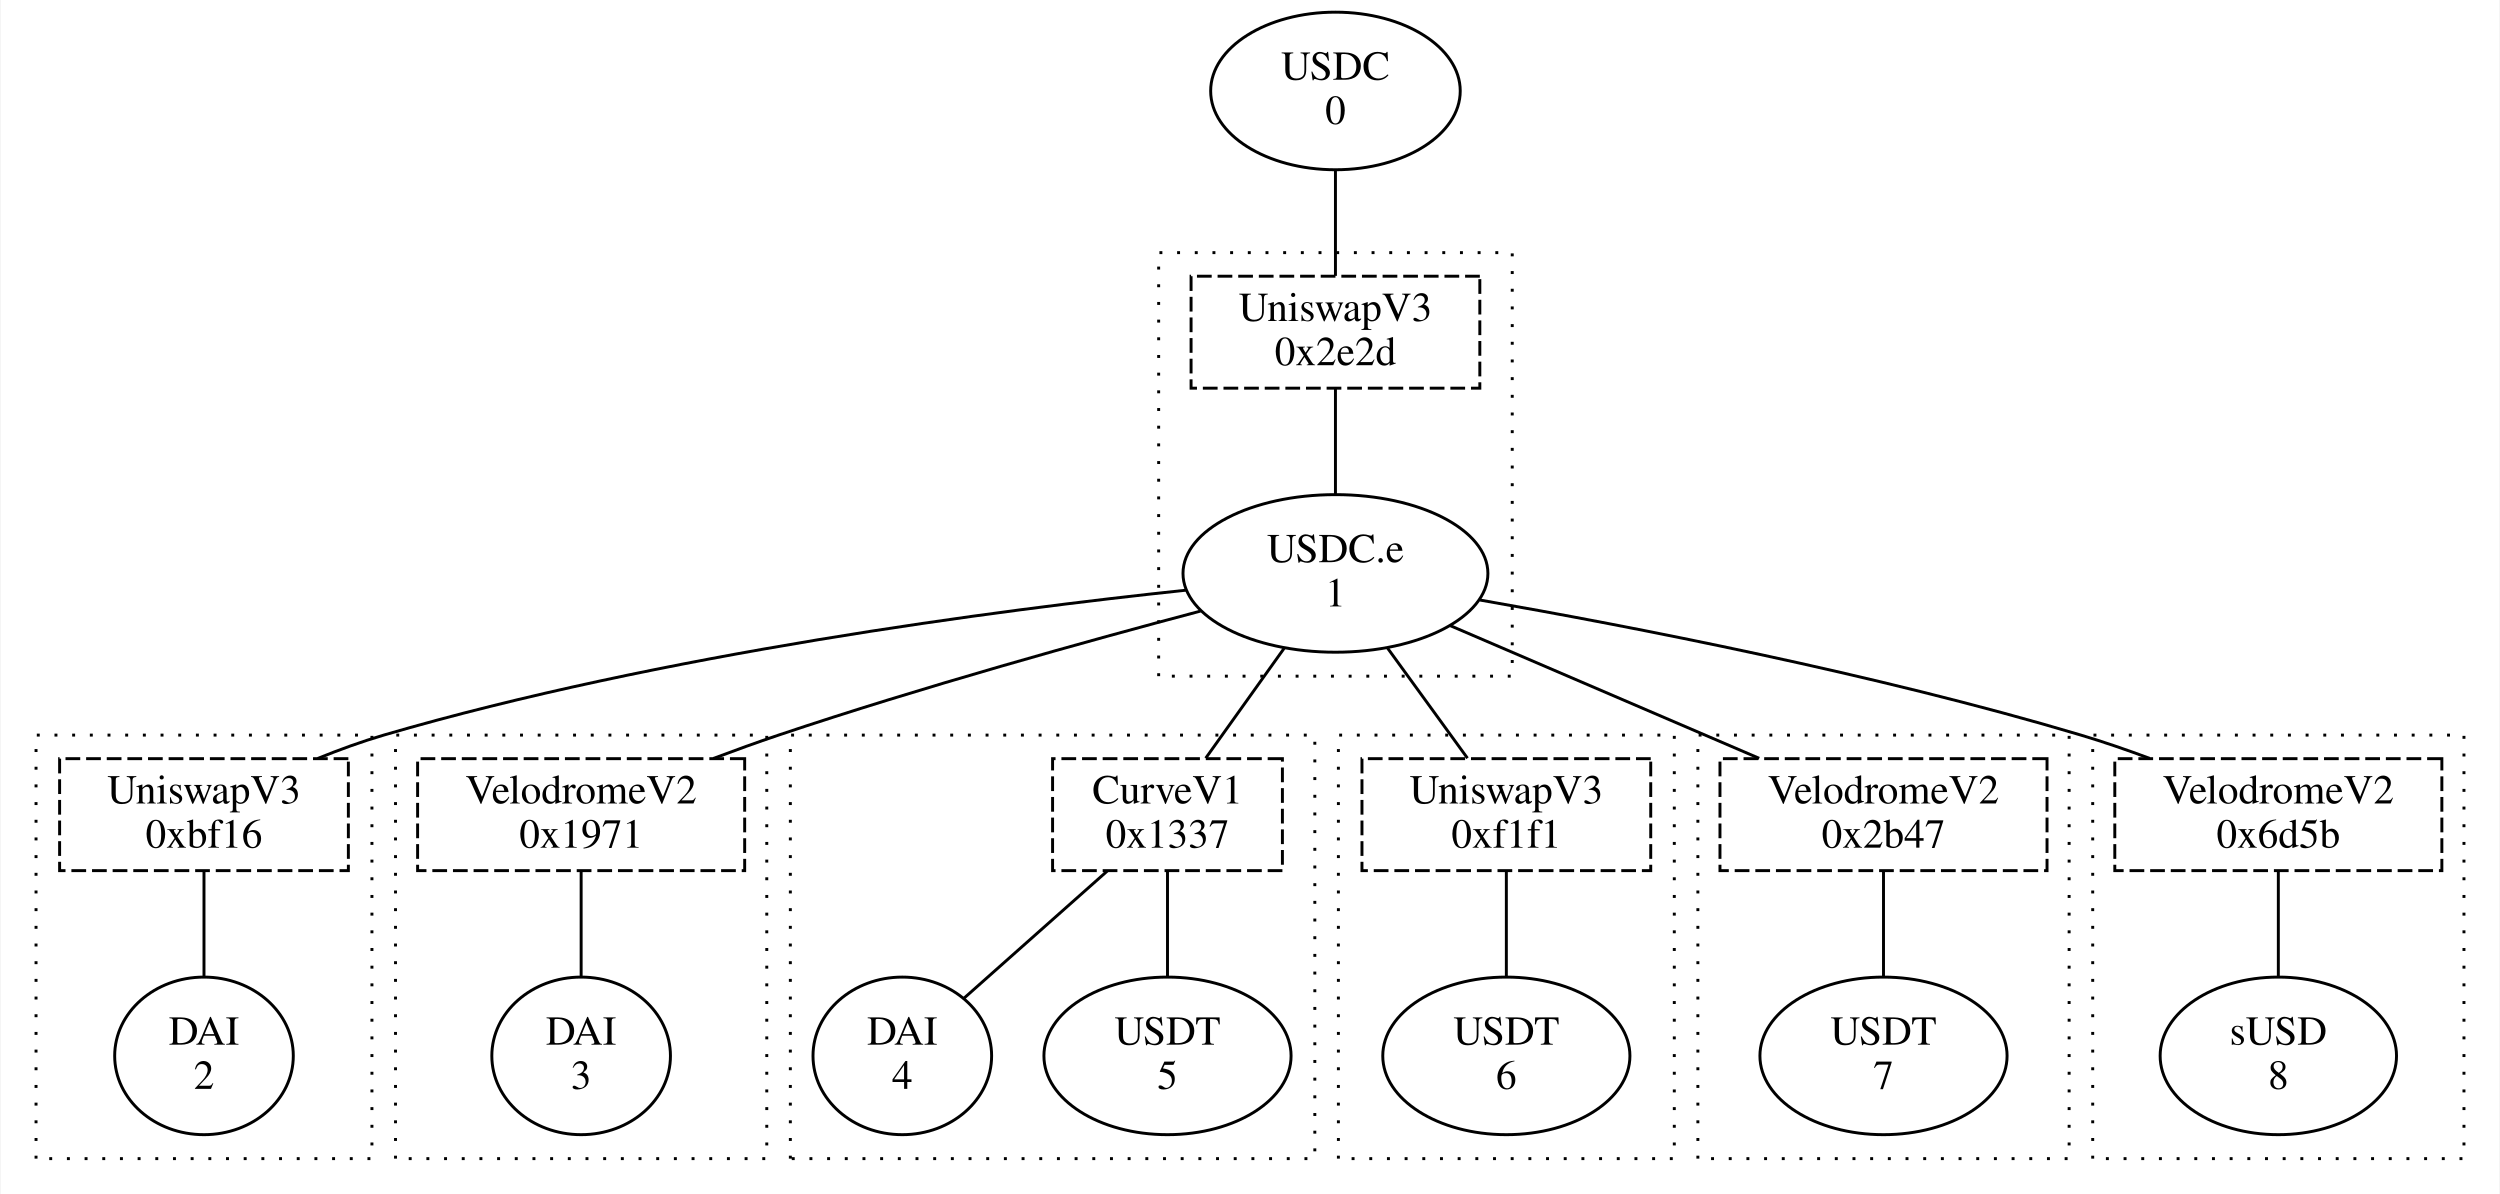
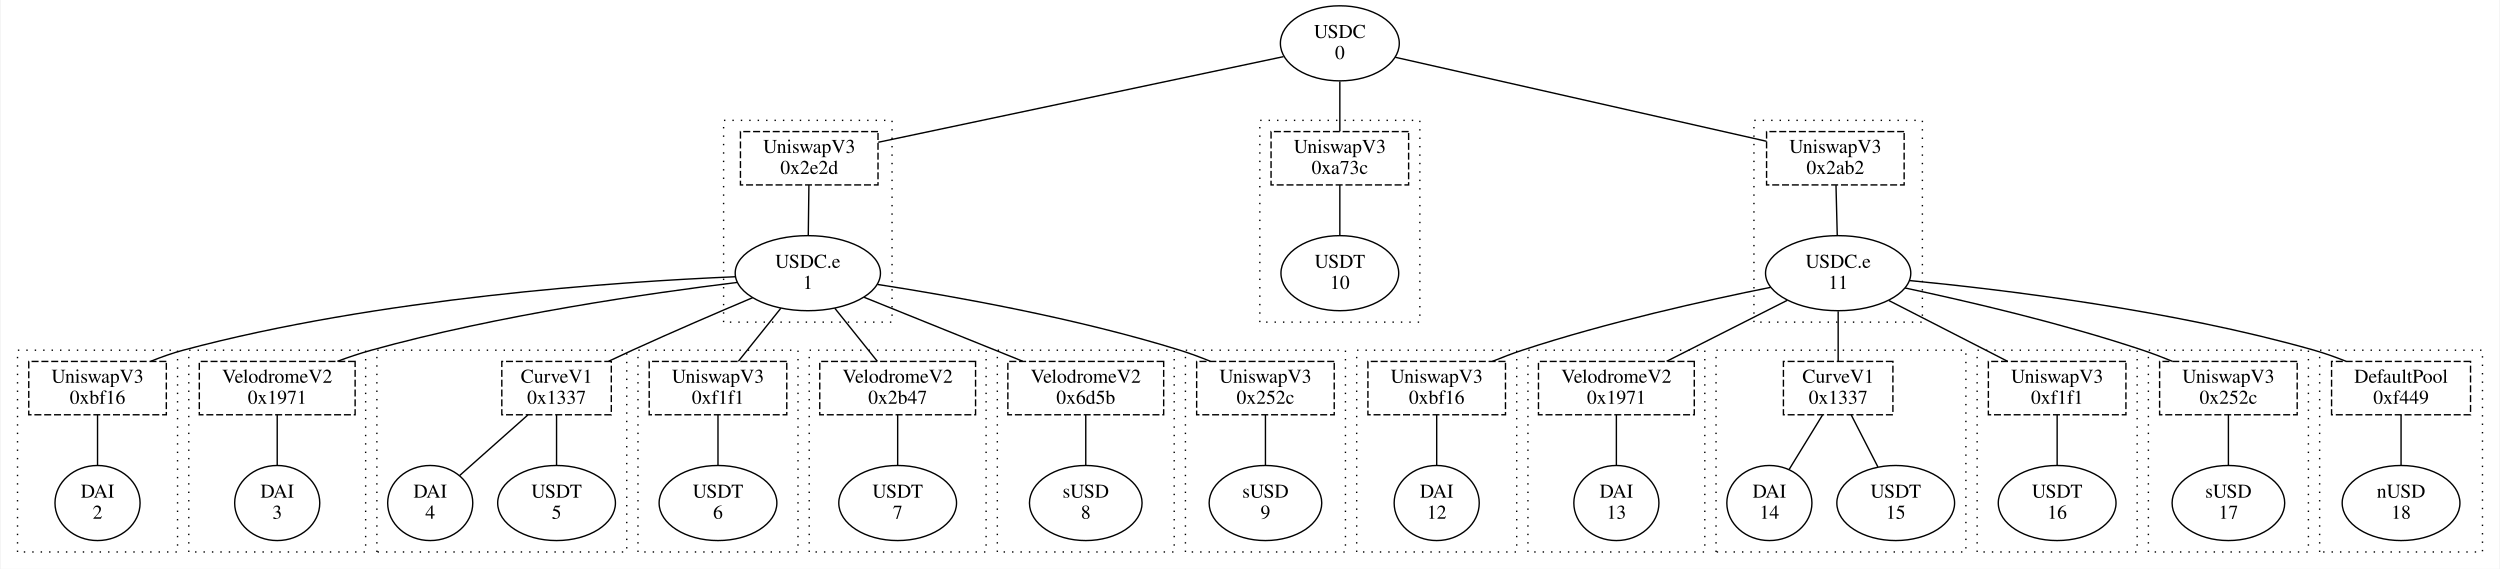
- <svg xmlns="http://www.w3.org/2000/svg" width="848pt" height="405pt" viewBox="0.00 0.00 848.00 405.22">
+ <svg xmlns="http://www.w3.org/2000/svg" width="1780pt" height="405pt" viewBox="0.00 0.00 1780.00 405.22">
  <g id="graph0" class="graph" transform="scale(1 1) rotate(0) translate(4 401.22)">
-     <polygon fill="white" stroke="transparent" points="-4,4 -4,-401.22 844,-401.22 844,4 -4,4" />
+     <polygon fill="white" stroke="transparent" points="-4,4 -4,-401.22 1776,-401.22 1776,4 -4,4" />
    <g id="clust1" class="cluster">
-       <polygon fill="none" stroke="black" stroke-dasharray="1,5" points="389,-171.74 389,-315.48 509,-315.48 509,-171.74 389,-171.74" />
+       <polygon fill="none" stroke="black" stroke-dasharray="1,5" points="511,-171.74 511,-315.48 631,-315.48 631,-171.74 511,-171.74" />
    </g>
    <g id="clust3" class="cluster">
      <polygon fill="none" stroke="black" stroke-dasharray="1,5" points="8,-8 8,-151.74 122,-151.74 122,-8 8,-8" />
    </g>
    <g id="clust5" class="cluster">
      <polygon fill="none" stroke="black" stroke-dasharray="1,5" points="130,-8 130,-151.74 256,-151.74 256,-8 130,-8" />
    </g>
    <g id="clust7" class="cluster">
      <polygon fill="none" stroke="black" stroke-dasharray="1,5" points="264,-8 264,-151.74 442,-151.74 442,-8 264,-8" />
    </g>
    <g id="clust9" class="cluster">
      <polygon fill="none" stroke="black" stroke-dasharray="1,5" points="450,-8 450,-151.74 564,-151.74 564,-8 450,-8" />
    </g>
    <g id="clust11" class="cluster">
      <polygon fill="none" stroke="black" stroke-dasharray="1,5" points="572,-8 572,-151.74 698,-151.74 698,-8 572,-8" />
    </g>
    <g id="clust13" class="cluster">
      <polygon fill="none" stroke="black" stroke-dasharray="1,5" points="706,-8 706,-151.74 832,-151.74 832,-8 706,-8" />
    </g>
+     <g id="clust15" class="cluster">
+       <polygon fill="none" stroke="black" stroke-dasharray="1,5" points="840,-8 840,-151.74 954,-151.74 954,-8 840,-8" />
+     </g>
+     <g id="clust17" class="cluster">
+       <polygon fill="none" stroke="black" stroke-dasharray="1,5" points="893,-171.74 893,-315.48 1007,-315.48 1007,-171.74 893,-171.74" />
+     </g>
+     <g id="clust19" class="cluster">
+       <polygon fill="none" stroke="black" stroke-dasharray="1,5" points="1245,-171.74 1245,-315.48 1365,-315.48 1365,-171.74 1245,-171.74" />
+     </g>
+     <g id="clust21" class="cluster">
+       <polygon fill="none" stroke="black" stroke-dasharray="1,5" points="962,-8 962,-151.74 1076,-151.74 1076,-8 962,-8" />
+     </g>
+     <g id="clust23" class="cluster">
+       <polygon fill="none" stroke="black" stroke-dasharray="1,5" points="1084,-8 1084,-151.74 1210,-151.74 1210,-8 1084,-8" />
+     </g>
+     <g id="clust25" class="cluster">
+       <polygon fill="none" stroke="black" stroke-dasharray="1,5" points="1218,-8 1218,-151.74 1396,-151.74 1396,-8 1218,-8" />
+     </g>
+     <g id="clust27" class="cluster">
+       <polygon fill="none" stroke="black" stroke-dasharray="1,5" points="1404,-8 1404,-151.74 1518,-151.74 1518,-8 1404,-8" />
+     </g>
+     <g id="clust29" class="cluster">
+       <polygon fill="none" stroke="black" stroke-dasharray="1,5" points="1526,-8 1526,-151.74 1640,-151.74 1640,-8 1526,-8" />
+     </g>
+     <g id="clust31" class="cluster">
+       <polygon fill="none" stroke="black" stroke-dasharray="1,5" points="1648,-8 1648,-151.74 1764,-151.74 1764,-8 1648,-8" />
+     </g>
    <g id="node1" class="node">
-       <ellipse fill="none" stroke="black" cx="449" cy="-370.35" rx="42.35" ry="26.74" />
-       <text text-anchor="middle" x="449" y="-374.15" font-family="Times,serif" font-size="14.00">USDC</text>
-       <text text-anchor="middle" x="449" y="-359.15" font-family="Times,serif" font-size="14.00">0</text>
-     </g>
-     <g id="node10" class="node">
-       <polygon fill="none" stroke="black" stroke-dasharray="5,2" points="498,-307.48 400,-307.48 400,-269.48 498,-269.48 498,-307.48" />
-       <text text-anchor="middle" x="449" y="-292.28" font-family="Times,serif" font-size="14.00">UniswapV3</text>
-       <text text-anchor="middle" x="449" y="-277.28" font-family="Times,serif" font-size="14.00">0x2e2d</text>
+       <ellipse fill="none" stroke="black" cx="950" cy="-370.35" rx="42.35" ry="26.74" />
+       <text text-anchor="middle" x="950" y="-374.15" font-family="Times,serif" font-size="14.00">USDC</text>
+       <text text-anchor="middle" x="950" y="-359.15" font-family="Times,serif" font-size="14.00">0</text>
+     </g>
+     <g id="node20" class="node">
+       <polygon fill="none" stroke="black" stroke-dasharray="5,2" points="621,-307.48 523,-307.48 523,-269.48 621,-269.48 621,-307.48" />
+       <text text-anchor="middle" x="572" y="-292.28" font-family="Times,serif" font-size="14.00">UniswapV3</text>
+       <text text-anchor="middle" x="572" y="-277.28" font-family="Times,serif" font-size="14.00">0x2e2d</text>
    </g>
    <g id="edge1" class="edge">
-       <path fill="none" stroke="black" d="M449,-343.2C449,-331.55 449,-318.12 449,-307.6" />
+       <path fill="none" stroke="black" d="M909.91,-360.88C840.17,-346.14 696.79,-315.85 621.18,-299.87" />
+     </g>
+     <g id="node28" class="node">
+       <polygon fill="none" stroke="black" stroke-dasharray="5,2" points="999,-307.48 901,-307.48 901,-269.48 999,-269.48 999,-307.48" />
+       <text text-anchor="middle" x="950" y="-292.28" font-family="Times,serif" font-size="14.00">UniswapV3</text>
+       <text text-anchor="middle" x="950" y="-277.28" font-family="Times,serif" font-size="14.00">0xa73c</text>
+     </g>
+     <g id="edge19" class="edge">
+       <path fill="none" stroke="black" d="M950,-343.2C950,-331.55 950,-318.12 950,-307.6" />
+     </g>
+     <g id="node29" class="node">
+       <polygon fill="none" stroke="black" stroke-dasharray="5,2" points="1352,-307.48 1254,-307.48 1254,-269.48 1352,-269.48 1352,-307.48" />
+       <text text-anchor="middle" x="1303" y="-292.28" font-family="Times,serif" font-size="14.00">UniswapV3</text>
+       <text text-anchor="middle" x="1303" y="-277.28" font-family="Times,serif" font-size="14.00">0x2ab2</text>
+     </g>
+     <g id="edge21" class="edge">
+       <path fill="none" stroke="black" d="M989.47,-360.42C1054.32,-345.75 1183.29,-316.57 1253.93,-300.58" />
    </g>
    <g id="node2" class="node">
-       <ellipse fill="none" stroke="black" cx="449" cy="-206.61" rx="51.74" ry="26.74" />
-       <text text-anchor="middle" x="449" y="-210.41" font-family="Times,serif" font-size="14.00">USDC.e</text>
-       <text text-anchor="middle" x="449" y="-195.41" font-family="Times,serif" font-size="14.00">1</text>
-     </g>
-     <g id="node11" class="node">
+       <ellipse fill="none" stroke="black" cx="571" cy="-206.61" rx="51.74" ry="26.74" />
+       <text text-anchor="middle" x="571" y="-210.41" font-family="Times,serif" font-size="14.00">USDC.e</text>
+       <text text-anchor="middle" x="571" y="-195.41" font-family="Times,serif" font-size="14.00">1</text>
+     </g>
+     <g id="node21" class="node">
      <polygon fill="none" stroke="black" stroke-dasharray="5,2" points="114,-143.74 16,-143.74 16,-105.74 114,-105.74 114,-143.74" />
      <text text-anchor="middle" x="65" y="-128.54" font-family="Times,serif" font-size="14.00">UniswapV3</text>
      <text text-anchor="middle" x="65" y="-113.54" font-family="Times,serif" font-size="14.00">0xbf16</text>
    </g>
    <g id="edge3" class="edge">
-       <path fill="none" stroke="black" d="M398.37,-200.93C334.07,-194.13 220.14,-179.23 126,-151.74 118.6,-149.58 110.89,-146.77 103.55,-143.79" />
-     </g>
-     <g id="node12" class="node">
+       <path fill="none" stroke="black" d="M519.39,-204.07C435.53,-200.53 265.07,-188.99 126,-151.74 118.33,-149.69 110.36,-146.85 102.81,-143.8" />
+     </g>
+     <g id="node22" class="node">
      <polygon fill="none" stroke="black" stroke-dasharray="5,2" points="248.5,-143.74 137.5,-143.74 137.5,-105.74 248.5,-105.74 248.5,-143.74" />
      <text text-anchor="middle" x="193" y="-128.54" font-family="Times,serif" font-size="14.00">VelodromeV2</text>
      <text text-anchor="middle" x="193" y="-113.54" font-family="Times,serif" font-size="14.00">0x1971</text>
    </g>
    <g id="edge5" class="edge">
-       <path fill="none" stroke="black" d="M403.19,-193.83C364.69,-183.62 308.36,-167.98 260,-151.74 252.78,-149.32 245.2,-146.57 237.84,-143.8" />
-     </g>
-     <g id="node13" class="node">
+       <path fill="none" stroke="black" d="M520.77,-200.03C458.72,-192.42 350.29,-176.81 260,-151.74 252.07,-149.54 243.77,-146.74 235.82,-143.81" />
+     </g>
+     <g id="node23" class="node">
      <polygon fill="none" stroke="black" stroke-dasharray="5,2" points="431,-143.74 353,-143.74 353,-105.74 431,-105.74 431,-143.74" />
      <text text-anchor="middle" x="392" y="-128.54" font-family="Times,serif" font-size="14.00">CurveV1</text>
      <text text-anchor="middle" x="392" y="-113.54" font-family="Times,serif" font-size="14.00">0x1337</text>
    </g>
    <g id="edge7" class="edge">
-       <path fill="none" stroke="black" d="M431.59,-181.21C423.01,-169.19 412.85,-154.95 404.96,-143.9" />
-     </g>
-     <g id="node14" class="node">
+       <path fill="none" stroke="black" d="M531.69,-189.16C506.97,-178.7 474.49,-164.73 446,-151.74 440.51,-149.24 434.73,-146.53 429.09,-143.85" />
+     </g>
+     <g id="node24" class="node">
      <polygon fill="none" stroke="black" stroke-dasharray="5,2" points="556,-143.74 458,-143.74 458,-105.74 556,-105.74 556,-143.74" />
      <text text-anchor="middle" x="507" y="-128.54" font-family="Times,serif" font-size="14.00">UniswapV3</text>
      <text text-anchor="middle" x="507" y="-113.54" font-family="Times,serif" font-size="14.00">0xf1f1</text>
    </g>
    <g id="edge11" class="edge">
-       <path fill="none" stroke="black" d="M466.72,-181.21C475.45,-169.19 485.79,-154.95 493.81,-143.9" />
-     </g>
-     <g id="node15" class="node">
+       <path fill="none" stroke="black" d="M551.8,-181.65C542.08,-169.52 530.47,-155.03 521.51,-143.85" />
+     </g>
+     <g id="node25" class="node">
      <polygon fill="none" stroke="black" stroke-dasharray="5,2" points="690.5,-143.74 579.5,-143.74 579.5,-105.74 690.5,-105.74 690.5,-143.74" />
      <text text-anchor="middle" x="635" y="-128.54" font-family="Times,serif" font-size="14.00">VelodromeV2</text>
      <text text-anchor="middle" x="635" y="-113.54" font-family="Times,serif" font-size="14.00">0x2b47</text>
    </g>
    <g id="edge13" class="edge">
-       <path fill="none" stroke="black" d="M487.99,-188.87C518.67,-175.69 561.35,-157.37 592.82,-143.85" />
-     </g>
-     <g id="node16" class="node">
+       <path fill="none" stroke="black" d="M590.2,-181.65C599.92,-169.52 611.53,-155.03 620.49,-143.85" />
+     </g>
+     <g id="node26" class="node">
      <polygon fill="none" stroke="black" stroke-dasharray="5,2" points="824.5,-143.74 713.5,-143.74 713.5,-105.74 824.5,-105.74 824.5,-143.74" />
      <text text-anchor="middle" x="769" y="-128.54" font-family="Times,serif" font-size="14.00">VelodromeV2</text>
      <text text-anchor="middle" x="769" y="-113.54" font-family="Times,serif" font-size="14.00">0x6d5b</text>
    </g>
    <g id="edge15" class="edge">
-       <path fill="none" stroke="black" d="M498.09,-197.57C549.49,-188.59 632.29,-172.54 702,-151.74 709.65,-149.46 717.67,-146.69 725.38,-143.82" />
+       <path fill="none" stroke="black" d="M611.07,-189.45C643.84,-176.23 690.15,-157.55 724.16,-143.83" />
+     </g>
+     <g id="node27" class="node">
+       <polygon fill="none" stroke="black" stroke-dasharray="5,2" points="946,-143.74 848,-143.74 848,-105.74 946,-105.74 946,-143.74" />
+       <text text-anchor="middle" x="897" y="-128.54" font-family="Times,serif" font-size="14.00">UniswapV3</text>
+       <text text-anchor="middle" x="897" y="-113.54" font-family="Times,serif" font-size="14.00">0x252c</text>
+     </g>
+     <g id="edge17" class="edge">
+       <path fill="none" stroke="black" d="M620.59,-198.6C674.4,-190.29 762.48,-174.62 836,-151.74 843.14,-149.52 850.59,-146.75 857.73,-143.85" />
    </g>
    <g id="node3" class="node">
      <ellipse fill="none" stroke="black" cx="65" cy="-42.87" rx="30.31" ry="26.74" />
      <text text-anchor="middle" x="65" y="-46.67" font-family="Times,serif" font-size="14.00">DAI</text>
      <text text-anchor="middle" x="65" y="-31.67" font-family="Times,serif" font-size="14.00">2</text>
    </g>
    <g id="node4" class="node">
      <ellipse fill="none" stroke="black" cx="193" cy="-42.87" rx="30.31" ry="26.74" />
      <text text-anchor="middle" x="193" y="-46.67" font-family="Times,serif" font-size="14.00">DAI</text>
      <text text-anchor="middle" x="193" y="-31.67" font-family="Times,serif" font-size="14.00">3</text>
    </g>
    <g id="node5" class="node">
      <ellipse fill="none" stroke="black" cx="302" cy="-42.87" rx="30.31" ry="26.74" />
      <text text-anchor="middle" x="302" y="-46.67" font-family="Times,serif" font-size="14.00">DAI</text>
      <text text-anchor="middle" x="302" y="-31.67" font-family="Times,serif" font-size="14.00">4</text>
    </g>
    <g id="node6" class="node">
      <ellipse fill="none" stroke="black" cx="392" cy="-42.87" rx="41.94" ry="26.74" />
      <text text-anchor="middle" x="392" y="-46.67" font-family="Times,serif" font-size="14.00">USDT</text>
      <text text-anchor="middle" x="392" y="-31.67" font-family="Times,serif" font-size="14.00">5</text>
    </g>
    <g id="node7" class="node">
      <ellipse fill="none" stroke="black" cx="507" cy="-42.87" rx="41.94" ry="26.74" />
      <text text-anchor="middle" x="507" y="-46.67" font-family="Times,serif" font-size="14.00">USDT</text>
      <text text-anchor="middle" x="507" y="-31.67" font-family="Times,serif" font-size="14.00">6</text>
    </g>
    <g id="node8" class="node">
      <ellipse fill="none" stroke="black" cx="635" cy="-42.87" rx="41.94" ry="26.74" />
      <text text-anchor="middle" x="635" y="-46.67" font-family="Times,serif" font-size="14.00">USDT</text>
      <text text-anchor="middle" x="635" y="-31.67" font-family="Times,serif" font-size="14.00">7</text>
    </g>
    <g id="node9" class="node">
      <ellipse fill="none" stroke="black" cx="769" cy="-42.87" rx="40.11" ry="26.74" />
      <text text-anchor="middle" x="769" y="-46.67" font-family="Times,serif" font-size="14.00">sUSD</text>
      <text text-anchor="middle" x="769" y="-31.67" font-family="Times,serif" font-size="14.00">8</text>
    </g>
+     <g id="node10" class="node">
+       <ellipse fill="none" stroke="black" cx="897" cy="-42.87" rx="40.11" ry="26.74" />
+       <text text-anchor="middle" x="897" y="-46.67" font-family="Times,serif" font-size="14.00">sUSD</text>
+       <text text-anchor="middle" x="897" y="-31.67" font-family="Times,serif" font-size="14.00">9</text>
+     </g>
+     <g id="node11" class="node">
+       <ellipse fill="none" stroke="black" cx="950" cy="-206.61" rx="41.94" ry="26.74" />
+       <text text-anchor="middle" x="950" y="-210.41" font-family="Times,serif" font-size="14.00">USDT</text>
+       <text text-anchor="middle" x="950" y="-195.41" font-family="Times,serif" font-size="14.00">10</text>
+     </g>
+     <g id="node12" class="node">
+       <ellipse fill="none" stroke="black" cx="1305" cy="-206.61" rx="51.74" ry="26.74" />
+       <text text-anchor="middle" x="1305" y="-210.41" font-family="Times,serif" font-size="14.00">USDC.e</text>
+       <text text-anchor="middle" x="1305" y="-195.41" font-family="Times,serif" font-size="14.00">11</text>
+     </g>
+     <g id="node30" class="node">
+       <polygon fill="none" stroke="black" stroke-dasharray="5,2" points="1068,-143.74 970,-143.74 970,-105.74 1068,-105.74 1068,-143.74" />
+       <text text-anchor="middle" x="1019" y="-128.54" font-family="Times,serif" font-size="14.00">UniswapV3</text>
+       <text text-anchor="middle" x="1019" y="-113.54" font-family="Times,serif" font-size="14.00">0xbf16</text>
+     </g>
+     <g id="edge23" class="edge">
+       <path fill="none" stroke="black" d="M1256.94,-196.54C1210.94,-187.3 1139.88,-171.51 1080,-151.74 1073,-149.43 1065.69,-146.65 1058.66,-143.78" />
+     </g>
+     <g id="node31" class="node">
+       <polygon fill="none" stroke="black" stroke-dasharray="5,2" points="1202.5,-143.74 1091.5,-143.74 1091.5,-105.74 1202.5,-105.74 1202.5,-143.74" />
+       <text text-anchor="middle" x="1147" y="-128.54" font-family="Times,serif" font-size="14.00">VelodromeV2</text>
+       <text text-anchor="middle" x="1147" y="-113.54" font-family="Times,serif" font-size="14.00">0x1971</text>
+     </g>
+     <g id="edge25" class="edge">
+       <path fill="none" stroke="black" d="M1268.75,-187.29C1242.97,-174.25 1208.49,-156.82 1182.81,-143.84" />
+     </g>
+     <g id="node32" class="node">
+       <polygon fill="none" stroke="black" stroke-dasharray="5,2" points="1344,-143.74 1266,-143.74 1266,-105.74 1344,-105.74 1344,-143.74" />
+       <text text-anchor="middle" x="1305" y="-128.54" font-family="Times,serif" font-size="14.00">CurveV1</text>
+       <text text-anchor="middle" x="1305" y="-113.54" font-family="Times,serif" font-size="14.00">0x1337</text>
+     </g>
+     <g id="edge27" class="edge">
+       <path fill="none" stroke="black" d="M1305,-179.46C1305,-167.81 1305,-154.38 1305,-143.86" />
+     </g>
+     <g id="node33" class="node">
+       <polygon fill="none" stroke="black" stroke-dasharray="5,2" points="1510,-143.74 1412,-143.74 1412,-105.74 1510,-105.74 1510,-143.74" />
+       <text text-anchor="middle" x="1461" y="-128.54" font-family="Times,serif" font-size="14.00">UniswapV3</text>
+       <text text-anchor="middle" x="1461" y="-113.54" font-family="Times,serif" font-size="14.00">0xf1f1</text>
+     </g>
+     <g id="edge31" class="edge">
+       <path fill="none" stroke="black" d="M1341.18,-187.09C1366.65,-174.04 1400.57,-156.68 1425.82,-143.75" />
+     </g>
+     <g id="node34" class="node">
+       <polygon fill="none" stroke="black" stroke-dasharray="5,2" points="1632,-143.74 1534,-143.74 1534,-105.74 1632,-105.74 1632,-143.74" />
+       <text text-anchor="middle" x="1583" y="-128.54" font-family="Times,serif" font-size="14.00">UniswapV3</text>
+       <text text-anchor="middle" x="1583" y="-113.54" font-family="Times,serif" font-size="14.00">0x252c</text>
+     </g>
+     <g id="edge33" class="edge">
+       <path fill="none" stroke="black" d="M1352.61,-196.08C1397,-186.66 1464.76,-170.91 1522,-151.74 1528.88,-149.44 1536.06,-146.69 1542.99,-143.86" />
+     </g>
+     <g id="node35" class="node">
+       <polygon fill="none" stroke="black" stroke-dasharray="5,2" points="1755.5,-143.74 1656.5,-143.74 1656.5,-105.74 1755.5,-105.74 1755.5,-143.74" />
+       <text text-anchor="middle" x="1706" y="-128.54" font-family="Times,serif" font-size="14.00">DefaultPool</text>
+       <text text-anchor="middle" x="1706" y="-113.54" font-family="Times,serif" font-size="14.00">0xf449</text>
+     </g>
+     <g id="edge35" class="edge">
+       <path fill="none" stroke="black" d="M1355.79,-201.36C1422.81,-194.9 1543.98,-180.21 1644,-151.74 1651.52,-149.6 1659.35,-146.8 1666.82,-143.83" />
+     </g>
+     <g id="node13" class="node">
+       <ellipse fill="none" stroke="black" cx="1019" cy="-42.87" rx="30.31" ry="26.74" />
+       <text text-anchor="middle" x="1019" y="-46.67" font-family="Times,serif" font-size="14.00">DAI</text>
+       <text text-anchor="middle" x="1019" y="-31.67" font-family="Times,serif" font-size="14.00">12</text>
+     </g>
+     <g id="node14" class="node">
+       <ellipse fill="none" stroke="black" cx="1147" cy="-42.87" rx="30.31" ry="26.74" />
+       <text text-anchor="middle" x="1147" y="-46.67" font-family="Times,serif" font-size="14.00">DAI</text>
+       <text text-anchor="middle" x="1147" y="-31.67" font-family="Times,serif" font-size="14.00">13</text>
+     </g>
+     <g id="node15" class="node">
+       <ellipse fill="none" stroke="black" cx="1256" cy="-42.87" rx="30.31" ry="26.74" />
+       <text text-anchor="middle" x="1256" y="-46.67" font-family="Times,serif" font-size="14.00">DAI</text>
+       <text text-anchor="middle" x="1256" y="-31.67" font-family="Times,serif" font-size="14.00">14</text>
+     </g>
+     <g id="node16" class="node">
+       <ellipse fill="none" stroke="black" cx="1346" cy="-42.87" rx="41.94" ry="26.74" />
+       <text text-anchor="middle" x="1346" y="-46.67" font-family="Times,serif" font-size="14.00">USDT</text>
+       <text text-anchor="middle" x="1346" y="-31.67" font-family="Times,serif" font-size="14.00">15</text>
+     </g>
+     <g id="node17" class="node">
+       <ellipse fill="none" stroke="black" cx="1461" cy="-42.87" rx="41.94" ry="26.74" />
+       <text text-anchor="middle" x="1461" y="-46.67" font-family="Times,serif" font-size="14.00">USDT</text>
+       <text text-anchor="middle" x="1461" y="-31.67" font-family="Times,serif" font-size="14.00">16</text>
+     </g>
+     <g id="node18" class="node">
+       <ellipse fill="none" stroke="black" cx="1583" cy="-42.87" rx="40.11" ry="26.74" />
+       <text text-anchor="middle" x="1583" y="-46.67" font-family="Times,serif" font-size="14.00">sUSD</text>
+       <text text-anchor="middle" x="1583" y="-31.67" font-family="Times,serif" font-size="14.00">17</text>
+     </g>
+     <g id="node19" class="node">
+       <ellipse fill="none" stroke="black" cx="1706" cy="-42.87" rx="41.94" ry="26.74" />
+       <text text-anchor="middle" x="1706" y="-46.67" font-family="Times,serif" font-size="14.00">nUSD</text>
+       <text text-anchor="middle" x="1706" y="-31.67" font-family="Times,serif" font-size="14.00">18</text>
+     </g>
    <g id="edge2" class="edge">
-       <path fill="none" stroke="black" d="M449,-269.36C449,-258.77 449,-245.24 449,-233.54" />
+       <path fill="none" stroke="black" d="M571.77,-269.36C571.64,-258.77 571.47,-245.24 571.32,-233.54" />
    </g>
    <g id="edge4" class="edge">
      <path fill="none" stroke="black" d="M65,-105.62C65,-95.03 65,-81.5 65,-69.8" />
    </g>
    <g id="edge6" class="edge">
      <path fill="none" stroke="black" d="M193,-105.62C193,-95.03 193,-81.5 193,-69.8" />
    </g>
    <g id="edge8" class="edge">
      <path fill="none" stroke="black" d="M371.58,-105.62C357.06,-92.73 337.61,-75.47 322.97,-62.48" />
    </g>
    <g id="edge9" class="edge">
      <path fill="none" stroke="black" d="M392,-105.62C392,-95.03 392,-81.5 392,-69.8" />
    </g>
    <g id="edge12" class="edge">
      <path fill="none" stroke="black" d="M507,-105.62C507,-95.03 507,-81.5 507,-69.8" />
    </g>
    <g id="edge14" class="edge">
      <path fill="none" stroke="black" d="M635,-105.62C635,-95.03 635,-81.5 635,-69.8" />
    </g>
    <g id="edge16" class="edge">
      <path fill="none" stroke="black" d="M769,-105.62C769,-95.03 769,-81.5 769,-69.8" />
    </g>
+     <g id="edge18" class="edge">
+       <path fill="none" stroke="black" d="M897,-105.62C897,-95.03 897,-81.5 897,-69.8" />
+     </g>
+     <g id="edge20" class="edge">
+       <path fill="none" stroke="black" d="M950,-269.36C950,-258.77 950,-245.24 950,-233.54" />
+     </g>
+     <g id="edge22" class="edge">
+       <path fill="none" stroke="black" d="M1303.45,-269.36C1303.72,-258.77 1304.06,-245.24 1304.35,-233.54" />
+     </g>
+     <g id="edge24" class="edge">
+       <path fill="none" stroke="black" d="M1019,-105.62C1019,-95.03 1019,-81.5 1019,-69.8" />
+     </g>
+     <g id="edge26" class="edge">
+       <path fill="none" stroke="black" d="M1147,-105.62C1147,-95.03 1147,-81.5 1147,-69.8" />
+     </g>
+     <g id="edge28" class="edge">
+       <path fill="none" stroke="black" d="M1293.88,-105.62C1286.82,-94.11 1277.63,-79.12 1270.06,-66.79" />
+     </g>
+     <g id="edge29" class="edge">
+       <path fill="none" stroke="black" d="M1314.3,-105.62C1319.93,-94.66 1327.17,-80.55 1333.31,-68.58" />
+     </g>
+     <g id="edge32" class="edge">
+       <path fill="none" stroke="black" d="M1461,-105.62C1461,-95.03 1461,-81.5 1461,-69.8" />
+     </g>
+     <g id="edge34" class="edge">
+       <path fill="none" stroke="black" d="M1583,-105.62C1583,-95.03 1583,-81.5 1583,-69.8" />
+     </g>
+     <g id="edge36" class="edge">
+       <path fill="none" stroke="black" d="M1706,-105.62C1706,-95.03 1706,-81.5 1706,-69.8" />
+     </g>
  </g>
</svg>
